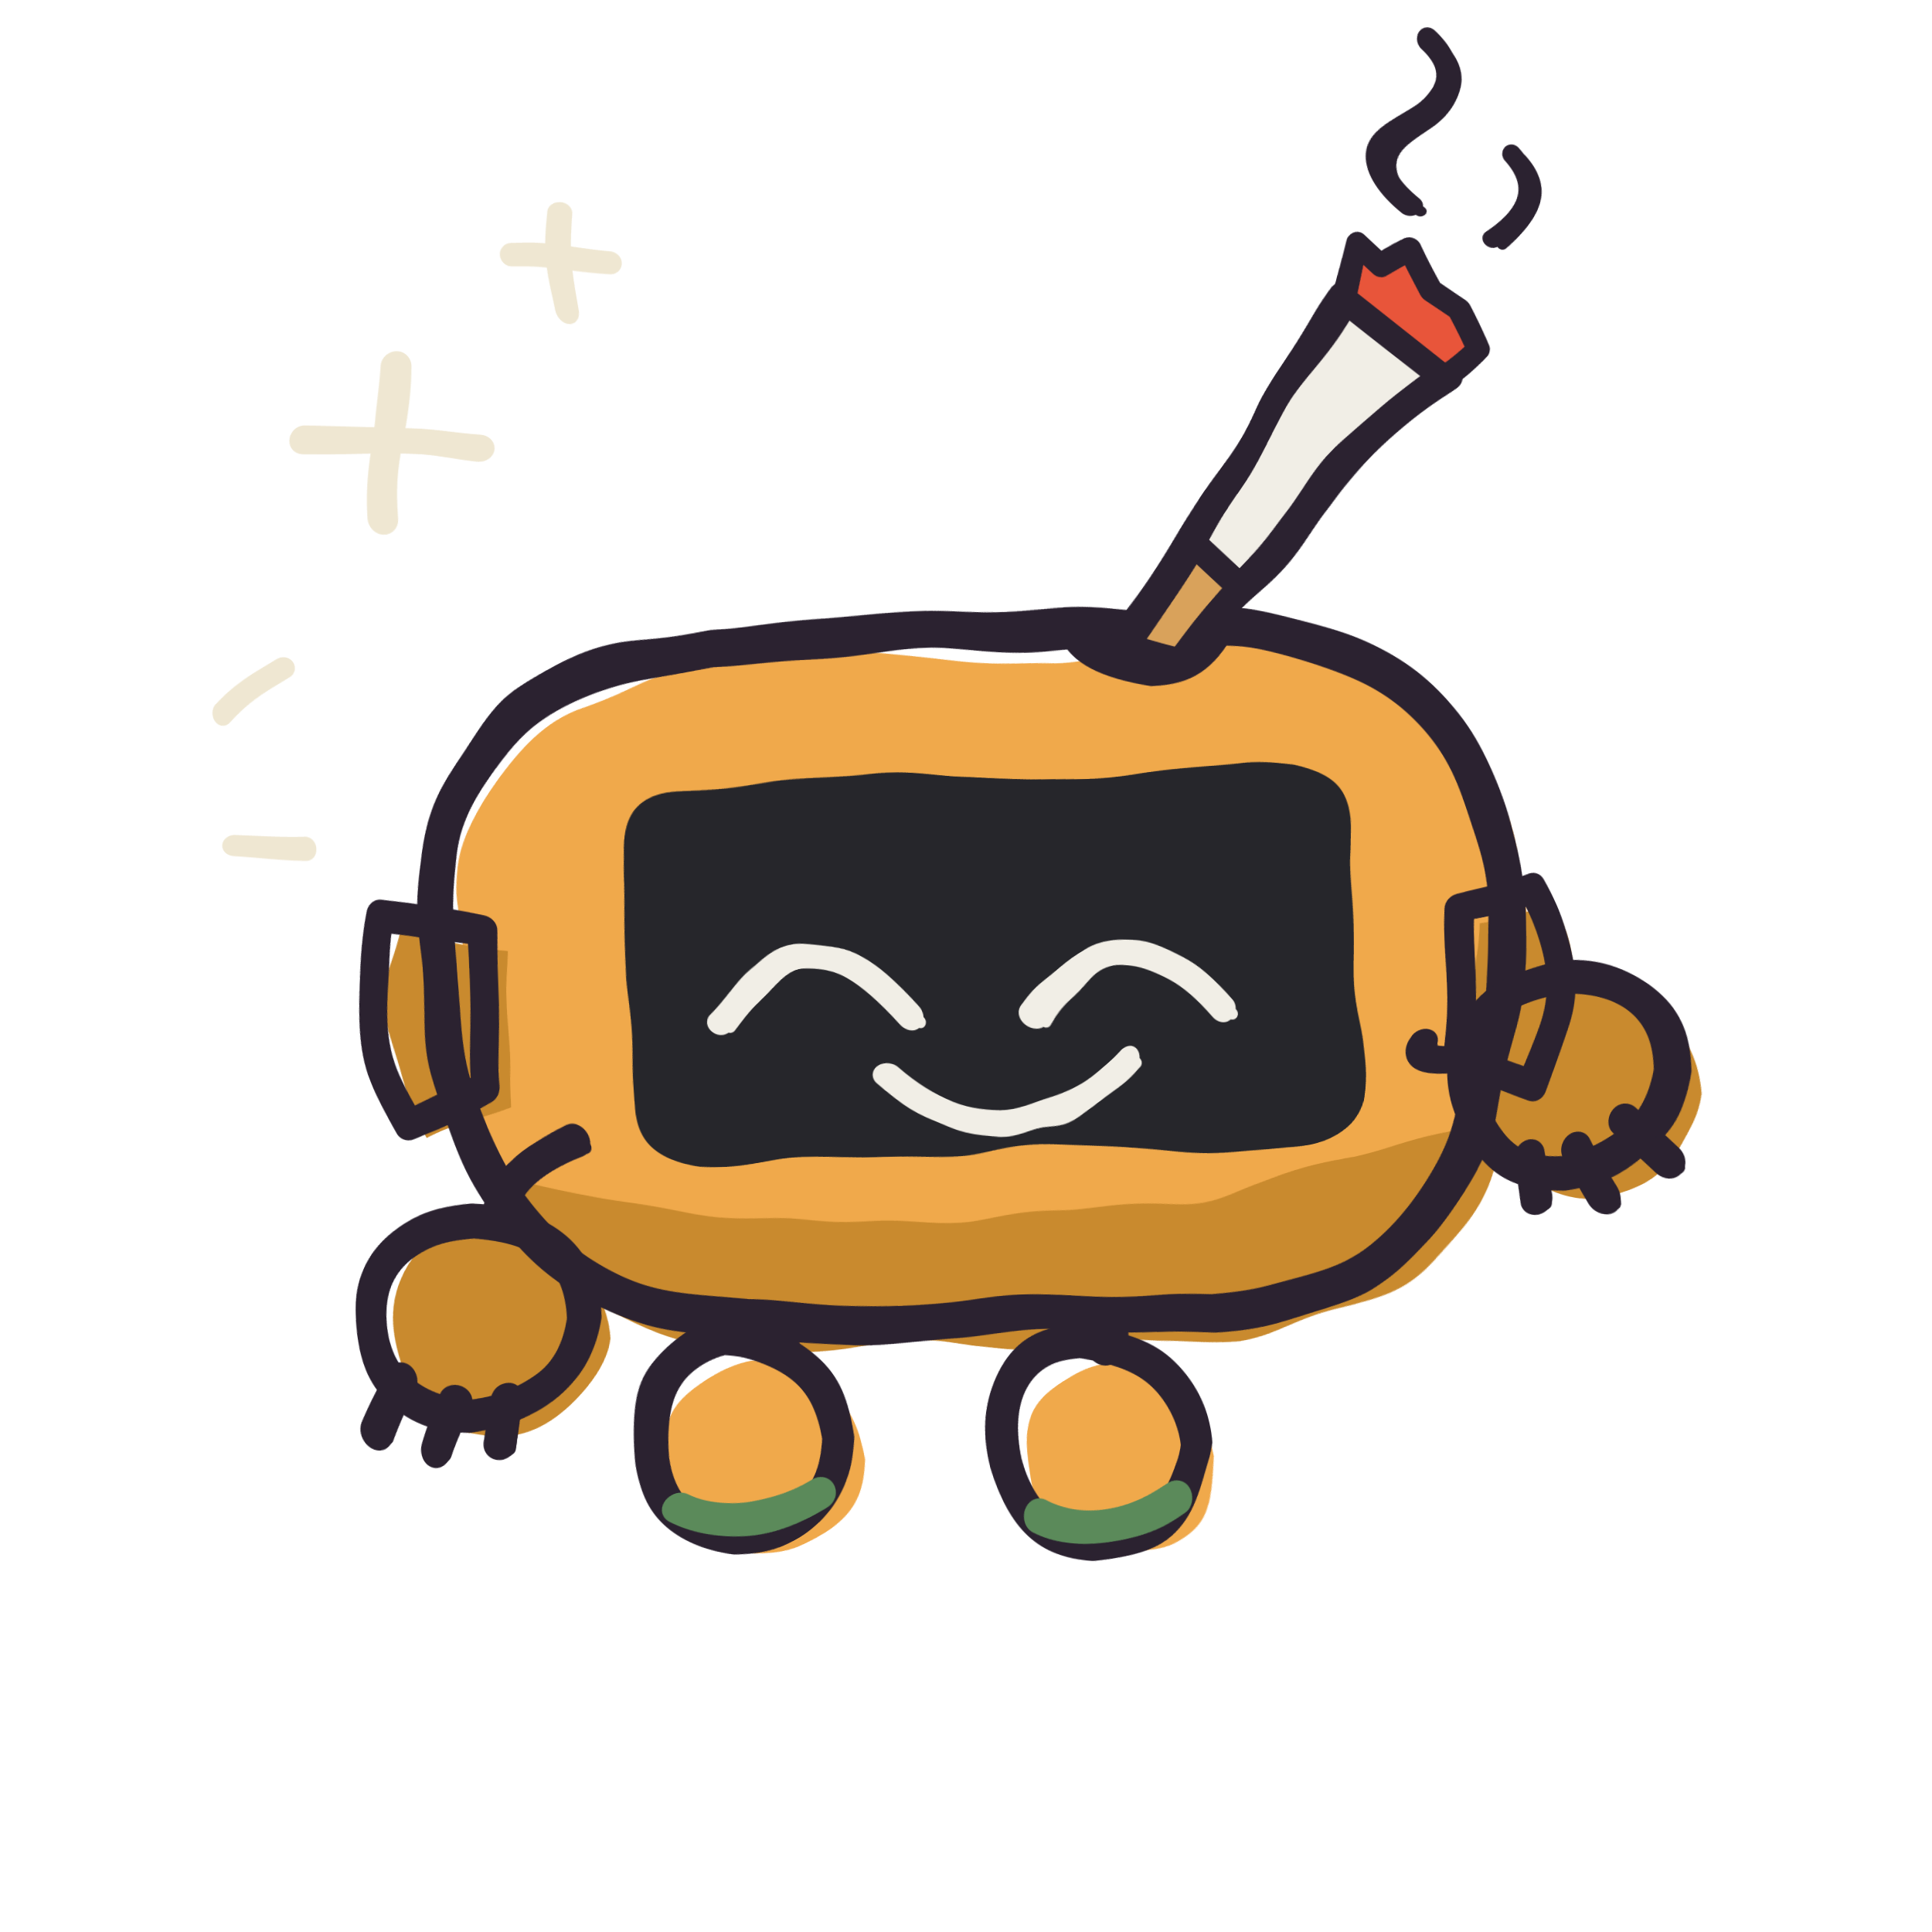
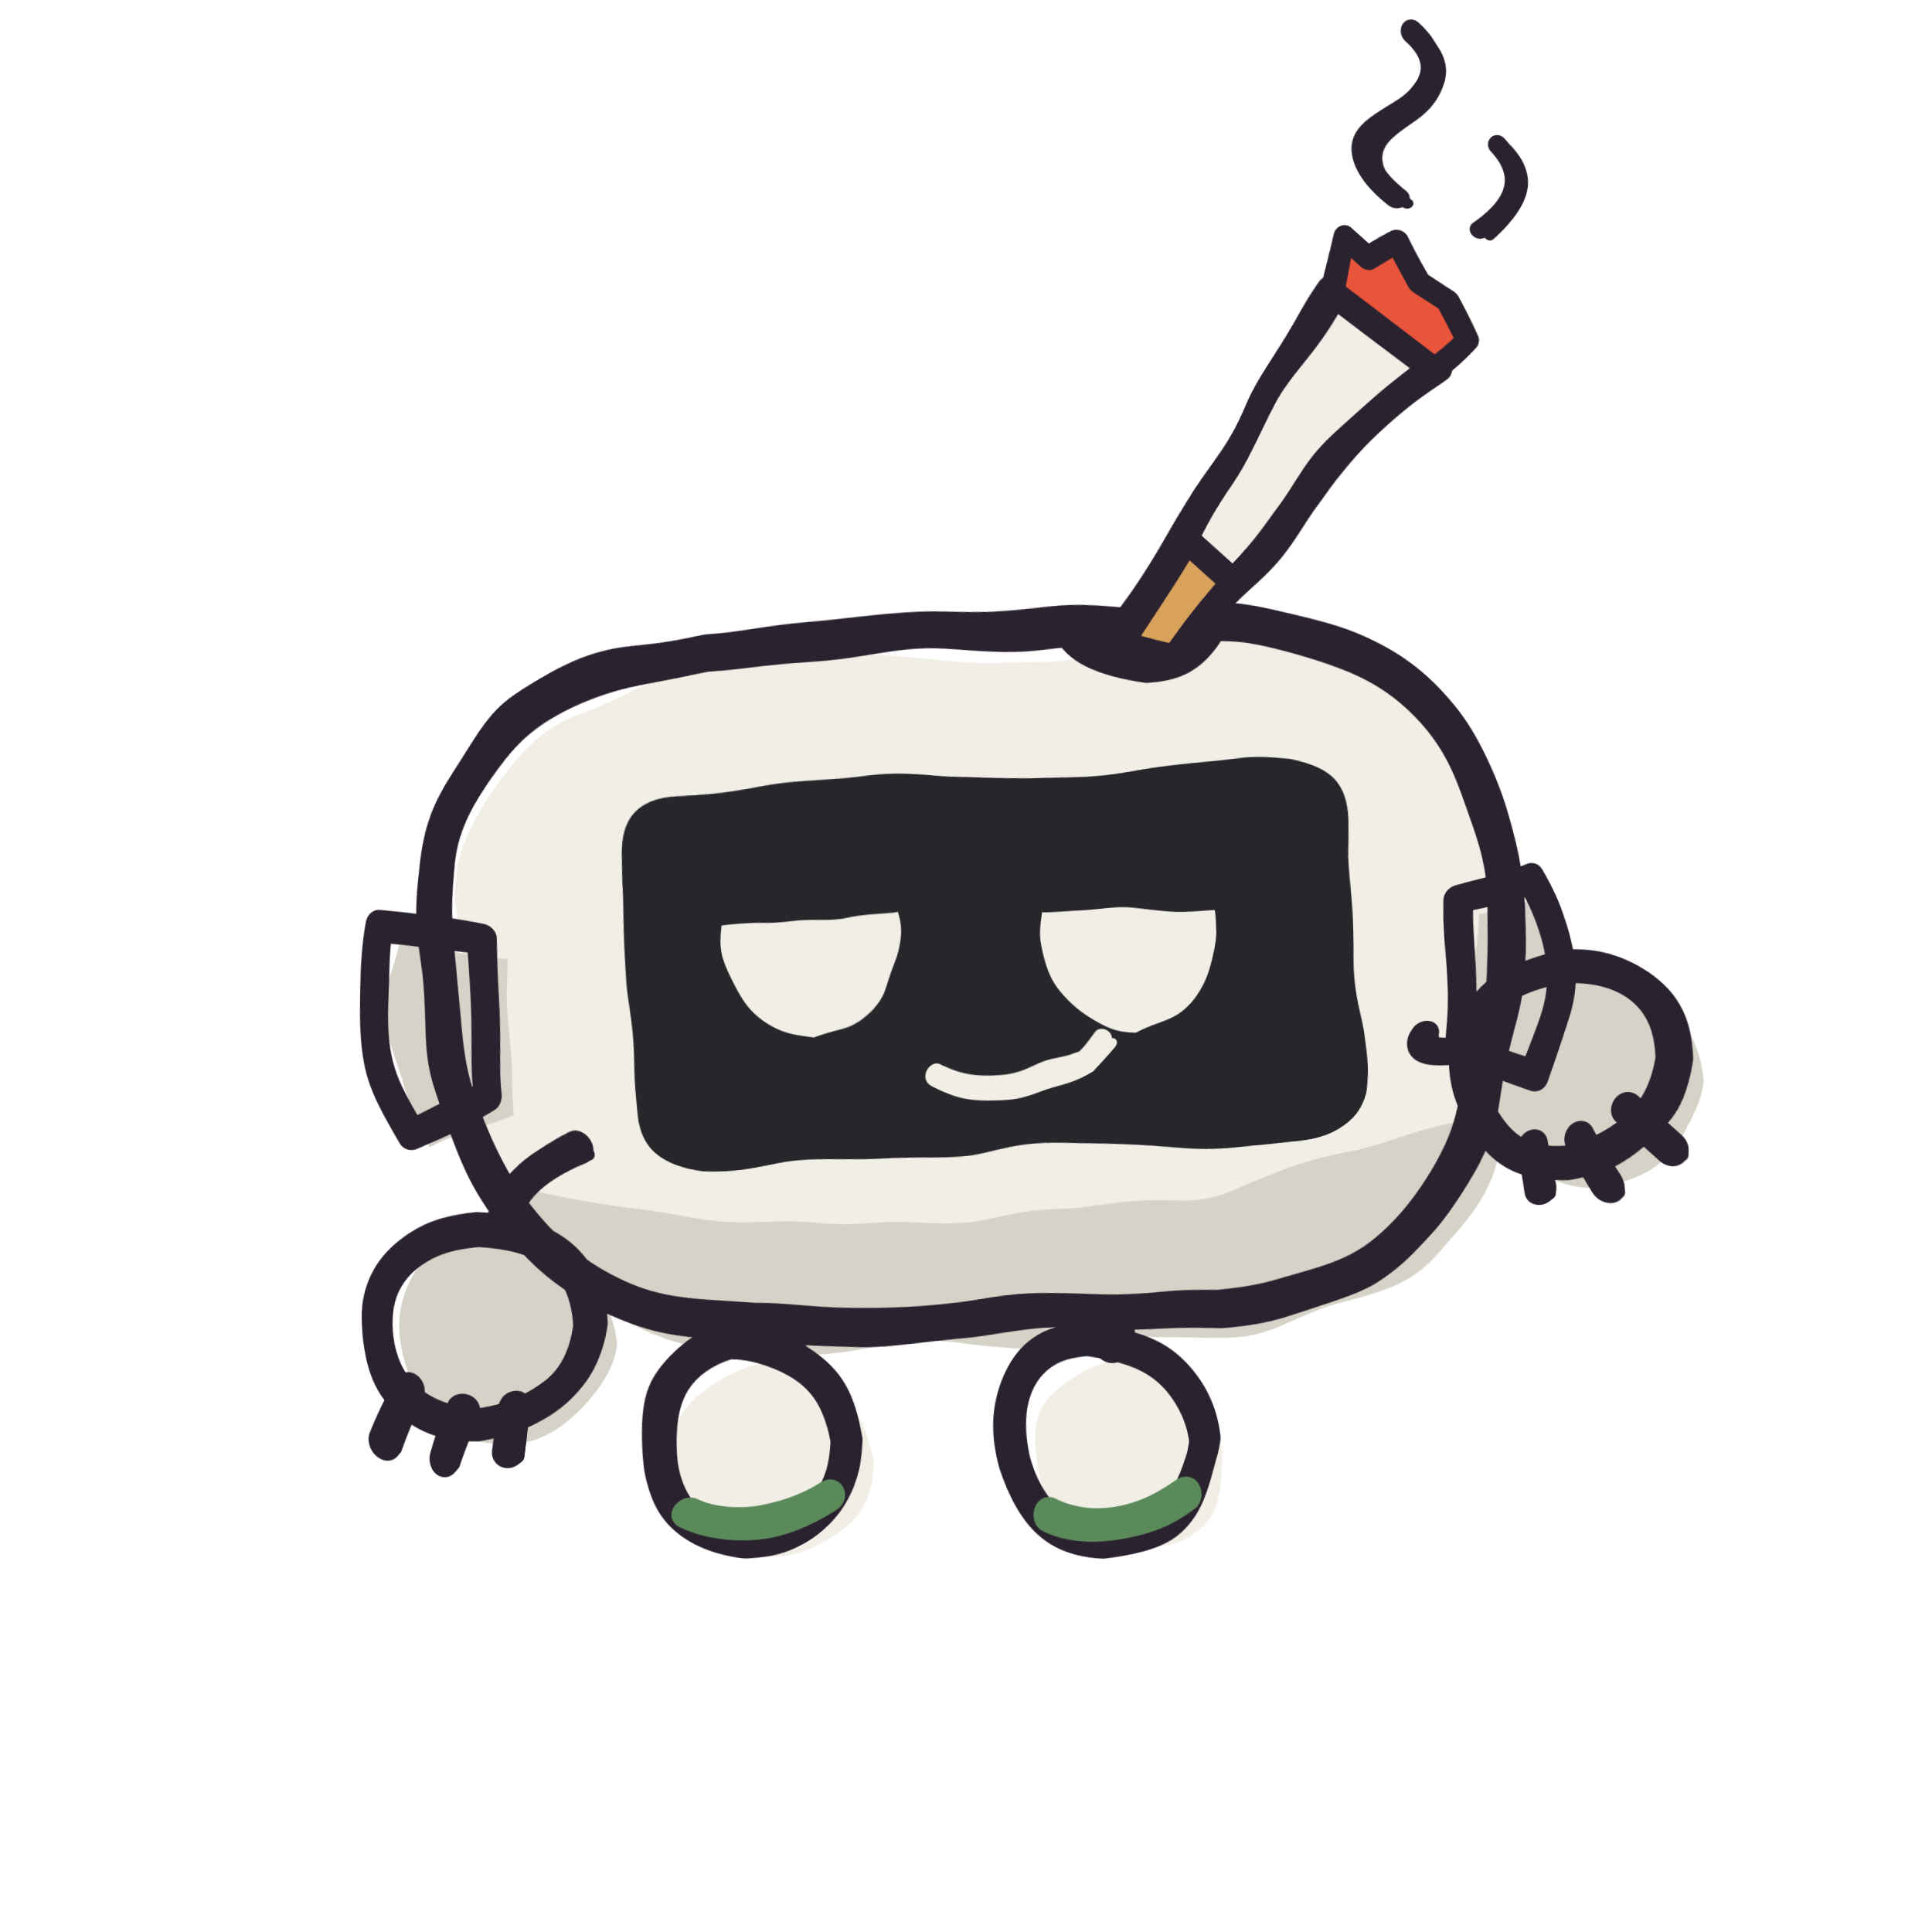
<svg xmlns="http://www.w3.org/2000/svg" width="512" height="512" viewBox="0 0 512 512">
  <defs>
    <filter id="wi" x="-5%" y="-5%" width="110%" height="110%">
      <feTurbulence type="fractalNoise" baseFrequency="0.018" numOctaves="2" seed="11" result="n" />
      <feDisplacementMap in="SourceGraphic" in2="n" scale="9" />
    </filter>
    <filter id="wi2" x="-5%" y="-5%" width="110%" height="110%">
      <feTurbulence type="fractalNoise" baseFrequency="0.04" numOctaves="2" seed="5" result="n" />
      <feDisplacementMap in="SourceGraphic" in2="n" scale="5" />
    </filter>
    <filter id="wf" x="-5%" y="-5%" width="110%" height="110%">
      <feTurbulence type="fractalNoise" baseFrequency="0.02" numOctaves="2" seed="2" result="n" />
      <feDisplacementMap in="SourceGraphic" in2="n" scale="10" />
    </filter>
  </defs>
  <g>
-     <g transform="rotate(-2 256 256)">
+     <g transform="rotate(-3 256 256)">
      <g transform="translate(6 5)">
        <g filter="url(#wf)">
-           <path d="M116 262 Q108 176 190 168 L326 168 Q406 176 398 262 Q394 342 318 350 L198 350 Q122 342 116 262Z" fill="#F0A94B" />
-           <path d="M126 304 Q256 336 392 296 Q384 346 318 352 L198 352 Q134 344 126 304Z" fill="#C98A2E" />
-           <path d="M100 236 Q90 262 106 292 L128 284 L128 242Z" fill="#C98A2E" />
-           <path d="M406 240 Q420 266 406 294 L386 286 L386 244Z" fill="#C98A2E" />
+           <path d="M116 262 Q108 176 190 168 L326 168 Q406 176 398 262 Q394 342 318 350 L198 350 Q122 342 116 262Z" fill="#F1EEE6" />
+           <path d="M126 304 Q256 336 392 296 Q384 346 318 352 L198 352 Q134 344 126 304Z" fill="#D5D2C7" />
+           <path d="M100 236 Q90 262 106 292 L128 284 L128 242Z" fill="#D5D2C7" />
+           <path d="M406 240 Q420 266 406 294 L386 286 L386 244Z" fill="#D5D2C7" />
          <path d="M158 214 Q158 200 172 200 L340 202 Q354 204 354 218 L352 288 Q350 302 336 302 L176 300 Q160 298 160 284Z" fill="#26262B" />
-           <path d="M96 346 Q94 320 122 318 Q150 320 152 346 Q150 370 122 372 Q98 370 96 346Z" fill="#C98A2E" />
-           <path d="M388 292 Q386 266 414 264 Q442 266 444 292 Q442 316 414 318 Q390 316 388 292Z" fill="#C98A2E" />
-           <path d="M168 384 Q164 358 190 354 Q216 356 218 380 Q214 404 190 406 Q172 404 168 384Z" fill="#F0A94B" />
-           <path d="M262 388 Q258 362 284 358 Q310 360 312 384 Q308 408 284 410 Q266 408 262 388Z" fill="#F0A94B" />
+           <path d="M96 346 Q94 320 122 318 Q150 320 152 346 Q150 370 122 372 Q98 370 96 346Z" fill="#D5D2C7" />
+           <path d="M388 292 Q386 266 414 264 Q442 266 444 292 Q442 316 414 318 Q390 316 388 292Z" fill="#D5D2C7" />
+           <path d="M168 384 Q164 358 190 354 Q216 356 218 380 Q214 404 190 406 Q172 404 168 384Z" fill="#F1EEE6" />
+           <path d="M262 388 Q258 362 284 358 Q310 360 312 384 Q308 408 284 410 Q266 408 262 388Z" fill="#F1EEE6" />
        </g>
      </g>
      <g filter="url(#wi)" stroke-linecap="round" stroke-linejoin="round">
        <path d="M116 262 Q108 176 190 168 L326 168 Q406 176 398 262 Q394 342 318 350 L198 350 Q122 342 116 262Z" fill="none" stroke="#2B2230" stroke-width="10" />
        <path d="M100 236 Q90 262 106 292 L128 284 L128 242Z" fill="none" stroke="#2B2230" stroke-width="8" />
        <path d="M406 240 Q420 266 406 294 L386 286 L386 244Z" fill="none" stroke="#2B2230" stroke-width="8" />
        <path d="M96 346 Q94 320 122 318 Q150 320 152 346 Q150 370 122 372 Q98 370 96 346Z" fill="none" stroke="#2B2230" stroke-width="9" />
        <path d="M388 292 Q386 266 414 264 Q442 266 444 292 Q442 316 414 318 Q390 316 388 292Z" fill="none" stroke="#2B2230" stroke-width="9" />
        <path d="M168 384 Q164 358 190 354 Q216 356 218 380 Q214 404 190 406 Q172 404 168 384Z" fill="none" stroke="#2B2230" stroke-width="9" />
        <path d="M262 388 Q258 362 284 358 Q310 360 312 384 Q308 408 284 410 Q266 408 262 388Z" fill="none" stroke="#2B2230" stroke-width="9" />
        <path d="M150 298 Q132 304 128 318" fill="none" stroke="#2B2230" stroke-width="8" />
        <path d="M150 298 Q132 304 128 318" fill="none" stroke="#2B2230" stroke-width="3.2" transform="translate(2.5 1.5)" />
        <path d="M388 286 Q372 286 376 280" fill="none" stroke="#2B2230" stroke-width="8" />
        <path d="M388 286 Q372 286 376 280" fill="none" stroke="#2B2230" stroke-width="3.2" transform="translate(2.5 1.5)" />
        <path d="M204 352 L206 358" fill="none" stroke="#2B2230" stroke-width="8" />
        <path d="M204 352 L206 358" fill="none" stroke="#2B2230" stroke-width="3.2" transform="translate(2.5 1.5)" />
        <path d="M292 354 L290 360" fill="none" stroke="#2B2230" stroke-width="8" />
        <path d="M292 354 L290 360" fill="none" stroke="#2B2230" stroke-width="3.2" transform="translate(2.5 1.5)" />
        <path d="M104 362 L96 374" fill="none" stroke="#2B2230" stroke-width="9" />
        <path d="M104 362 L96 374" fill="none" stroke="#2B2230" stroke-width="3.6" transform="translate(2.5 1.5)" />
        <path d="M118 368 L112 380" fill="none" stroke="#2B2230" stroke-width="9" />
        <path d="M118 368 L112 380" fill="none" stroke="#2B2230" stroke-width="3.6" transform="translate(2.5 1.5)" />
        <path d="M132 368 L130 380" fill="none" stroke="#2B2230" stroke-width="9" />
        <path d="M132 368 L130 380" fill="none" stroke="#2B2230" stroke-width="3.6" transform="translate(2.5 1.5)" />
        <path d="M432 306 L442 316" fill="none" stroke="#2B2230" stroke-width="9" />
        <path d="M432 306 L442 316" fill="none" stroke="#2B2230" stroke-width="3.6" transform="translate(2.5 1.5)" />
        <path d="M418 312 L424 324" fill="none" stroke="#2B2230" stroke-width="9" />
        <path d="M418 312 L424 324" fill="none" stroke="#2B2230" stroke-width="3.6" transform="translate(2.5 1.5)" />
        <path d="M404 312 L406 324" fill="none" stroke="#2B2230" stroke-width="9" />
        <path d="M404 312 L406 324" fill="none" stroke="#2B2230" stroke-width="3.6" transform="translate(2.5 1.5)" />
        <path d="M176 398 Q190 406 212 394" fill="none" stroke="#5B8A5A" stroke-width="9" />
        <path d="M270 402 Q284 410 306 398" fill="none" stroke="#5B8A5A" stroke-width="9" />
        <path d="M284 170 Q306 162 330 170 Q324 180 306 182 Q288 180 284 170Z" fill="#2B2230" />
        <path d="M300 172 L314 176 L388 104 L364 84Z" fill="#F1EEE6" stroke="#2B2230" stroke-width="8" />
        <path d="M300 172 L314 176 L332 158 L320 146Z" fill="#D9A25B" stroke="#2B2230" stroke-width="7" />
        <path d="M364 84 L388 104 L396 96 L392 86 L386 82 L382 72 L374 76 L368 70Z" fill="#E8553A" stroke="#2B2230" stroke-width="6" />
        <path d="M382 60 Q366 46 382 34 Q396 24 386 14" fill="none" stroke="#2B2230" stroke-width="6" />
        <path d="M382 60 Q366 46 382 34 Q396 24 386 14" fill="none" stroke="#2B2230" stroke-width="3" transform="translate(2.5 1.5)" />
        <path d="M402 68 Q416 56 406 44" fill="none" stroke="#2B2230" stroke-width="5" />
        <path d="M402 68 Q416 56 406 44" fill="none" stroke="#2B2230" stroke-width="3" transform="translate(2.5 1.5)" />
      </g>
      <g filter="url(#wi2)" stroke-linecap="round" stroke-linejoin="round">
-         <path d="M190 268 Q214 236 240 268" fill="none" stroke="#F1EEE6" stroke-width="7" />
-         <path d="M190 268 Q214 236 240 268" fill="none" stroke="#F1EEE6" stroke-width="3" transform="translate(2.5 1.5)" />
-         <path d="M274 270 Q298 238 324 270" fill="none" stroke="#F1EEE6" stroke-width="7" />
-         <path d="M274 270 Q298 238 324 270" fill="none" stroke="#F1EEE6" stroke-width="3" transform="translate(2.5 1.5)" />
-         <path d="M234 284 Q264 312 298 282" fill="none" stroke="#F1EEE6" stroke-width="7" />
-         <path d="M234 284 Q264 312 298 282" fill="none" stroke="#F1EEE6" stroke-width="3" transform="translate(2.5 1.5)" />
+         <path d="M192 242 L238 240 Q242 268 216 274 Q190 268 192 242Z" fill="#F1EEE6" />
+         <path d="M276 242 L322 244 Q326 270 300 276 Q274 270 276 242Z" fill="#F1EEE6" />
+         <path d="M246 284 Q262 294 284 282" fill="none" stroke="#F1EEE6" stroke-width="6" />
+         <path d="M246 284 Q262 294 284 282" fill="none" stroke="#F1EEE6" stroke-width="3" transform="translate(2.5 1.5)" />
+         <path d="M284 282 L290 276" fill="none" stroke="#F1EEE6" stroke-width="5" />
+         <path d="M284 282 L290 276" fill="none" stroke="#F1EEE6" stroke-width="3" transform="translate(2.5 1.5)" />
      </g>
    </g>
  </g>
-   <g filter="url(#wi)" stroke-linecap="round" stroke-linejoin="round">
-     <path d="M104 96 L104 140 M82 118 L126 118" fill="none" stroke="#EFE7D2" stroke-width="8" />
-     <path d="M150 58 L150 82 M138 70 L162 70" fill="none" stroke="#EFE7D2" stroke-width="6" />
-     <path d="M60 190 L76 178" fill="none" stroke="#EFE7D2" stroke-width="6" />
-     <path d="M62 224 L80 224" fill="none" stroke="#EFE7D2" stroke-width="6" />
-   </g>
</svg>
